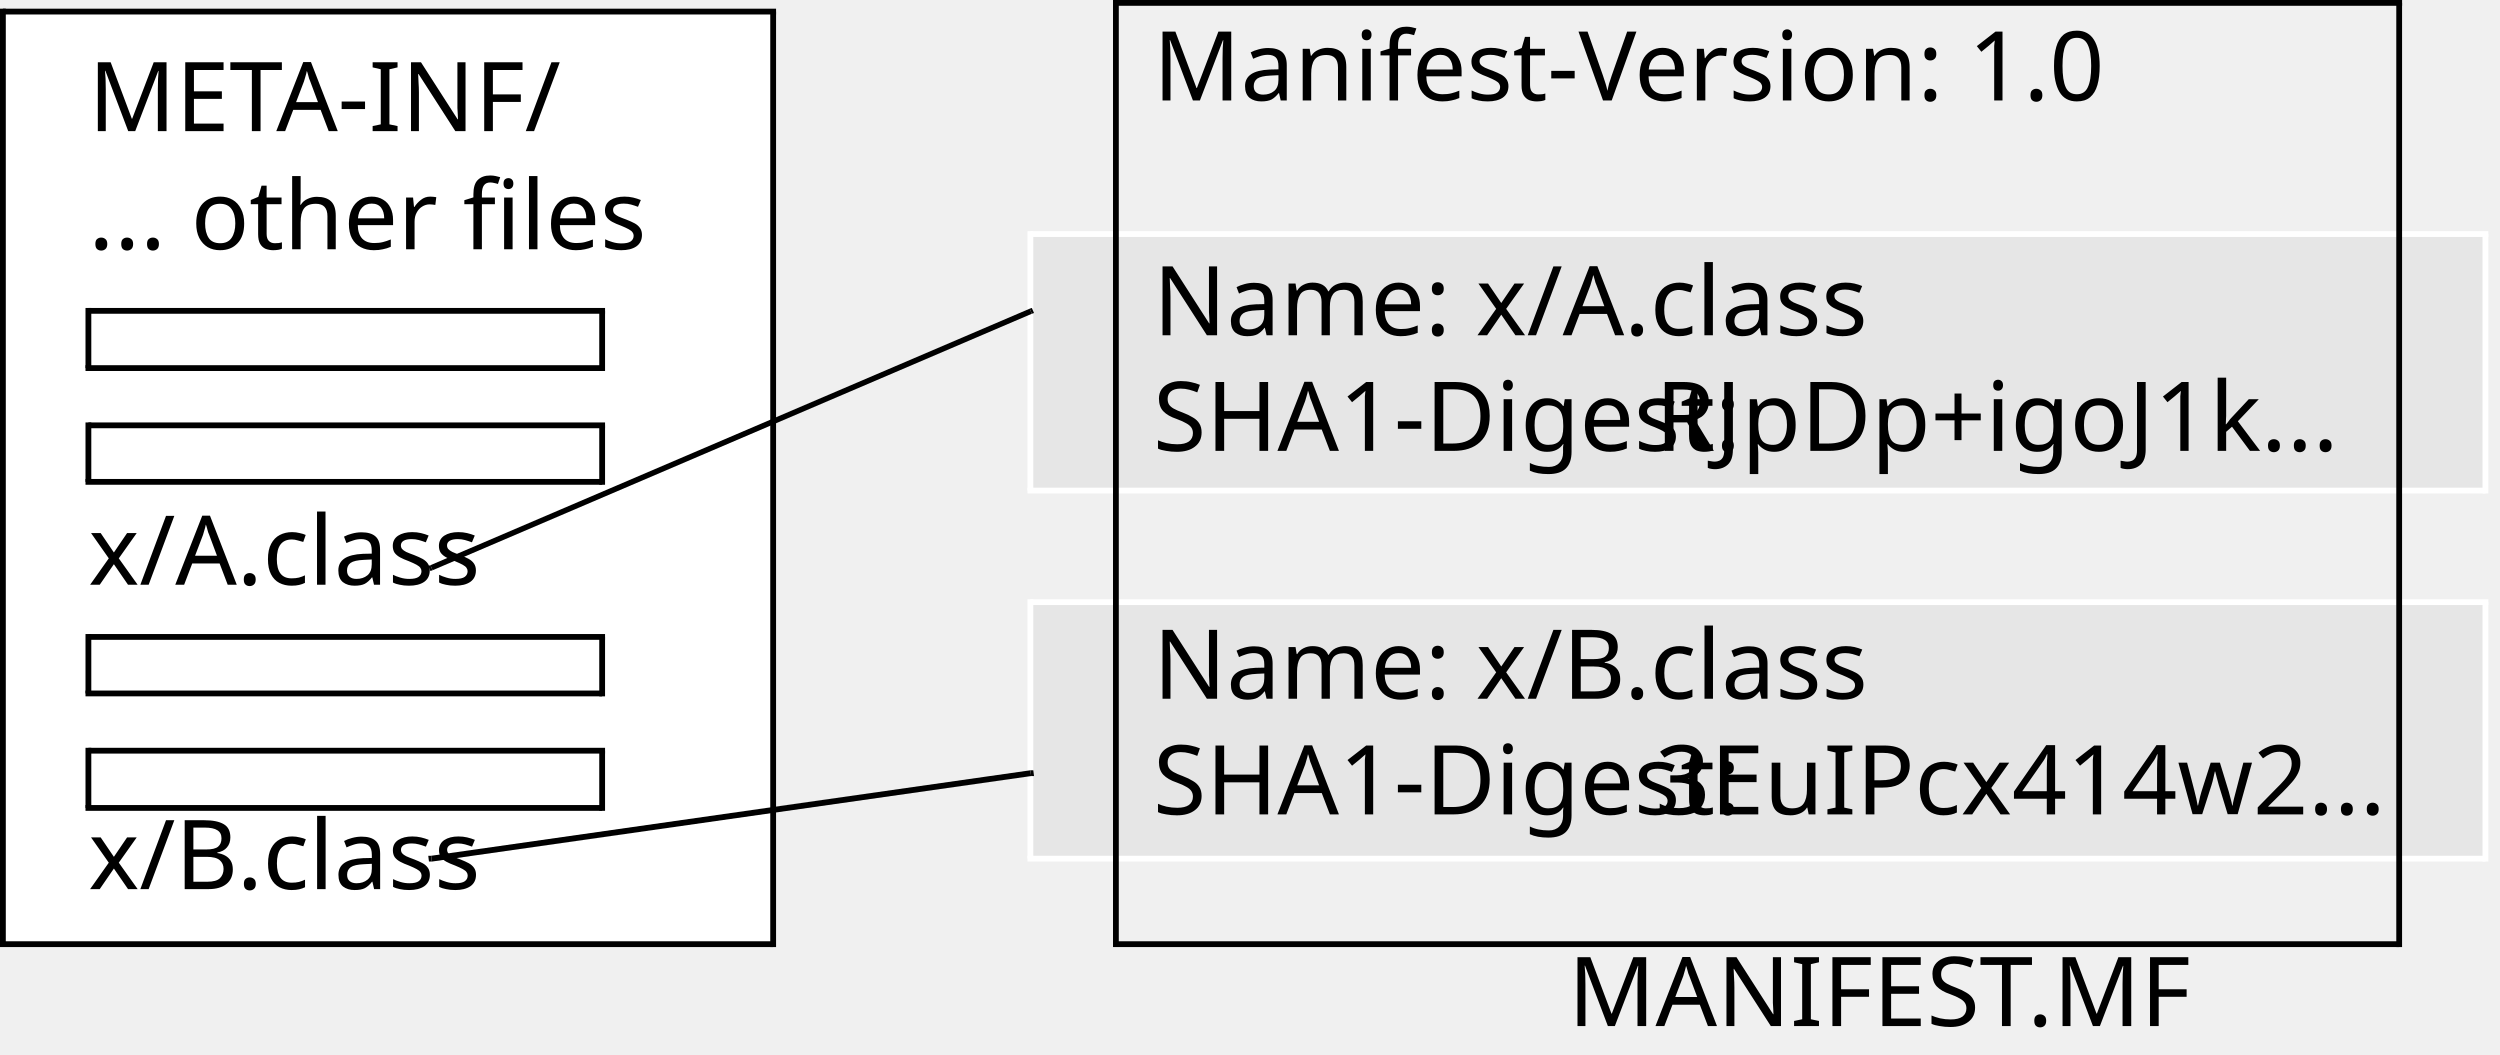
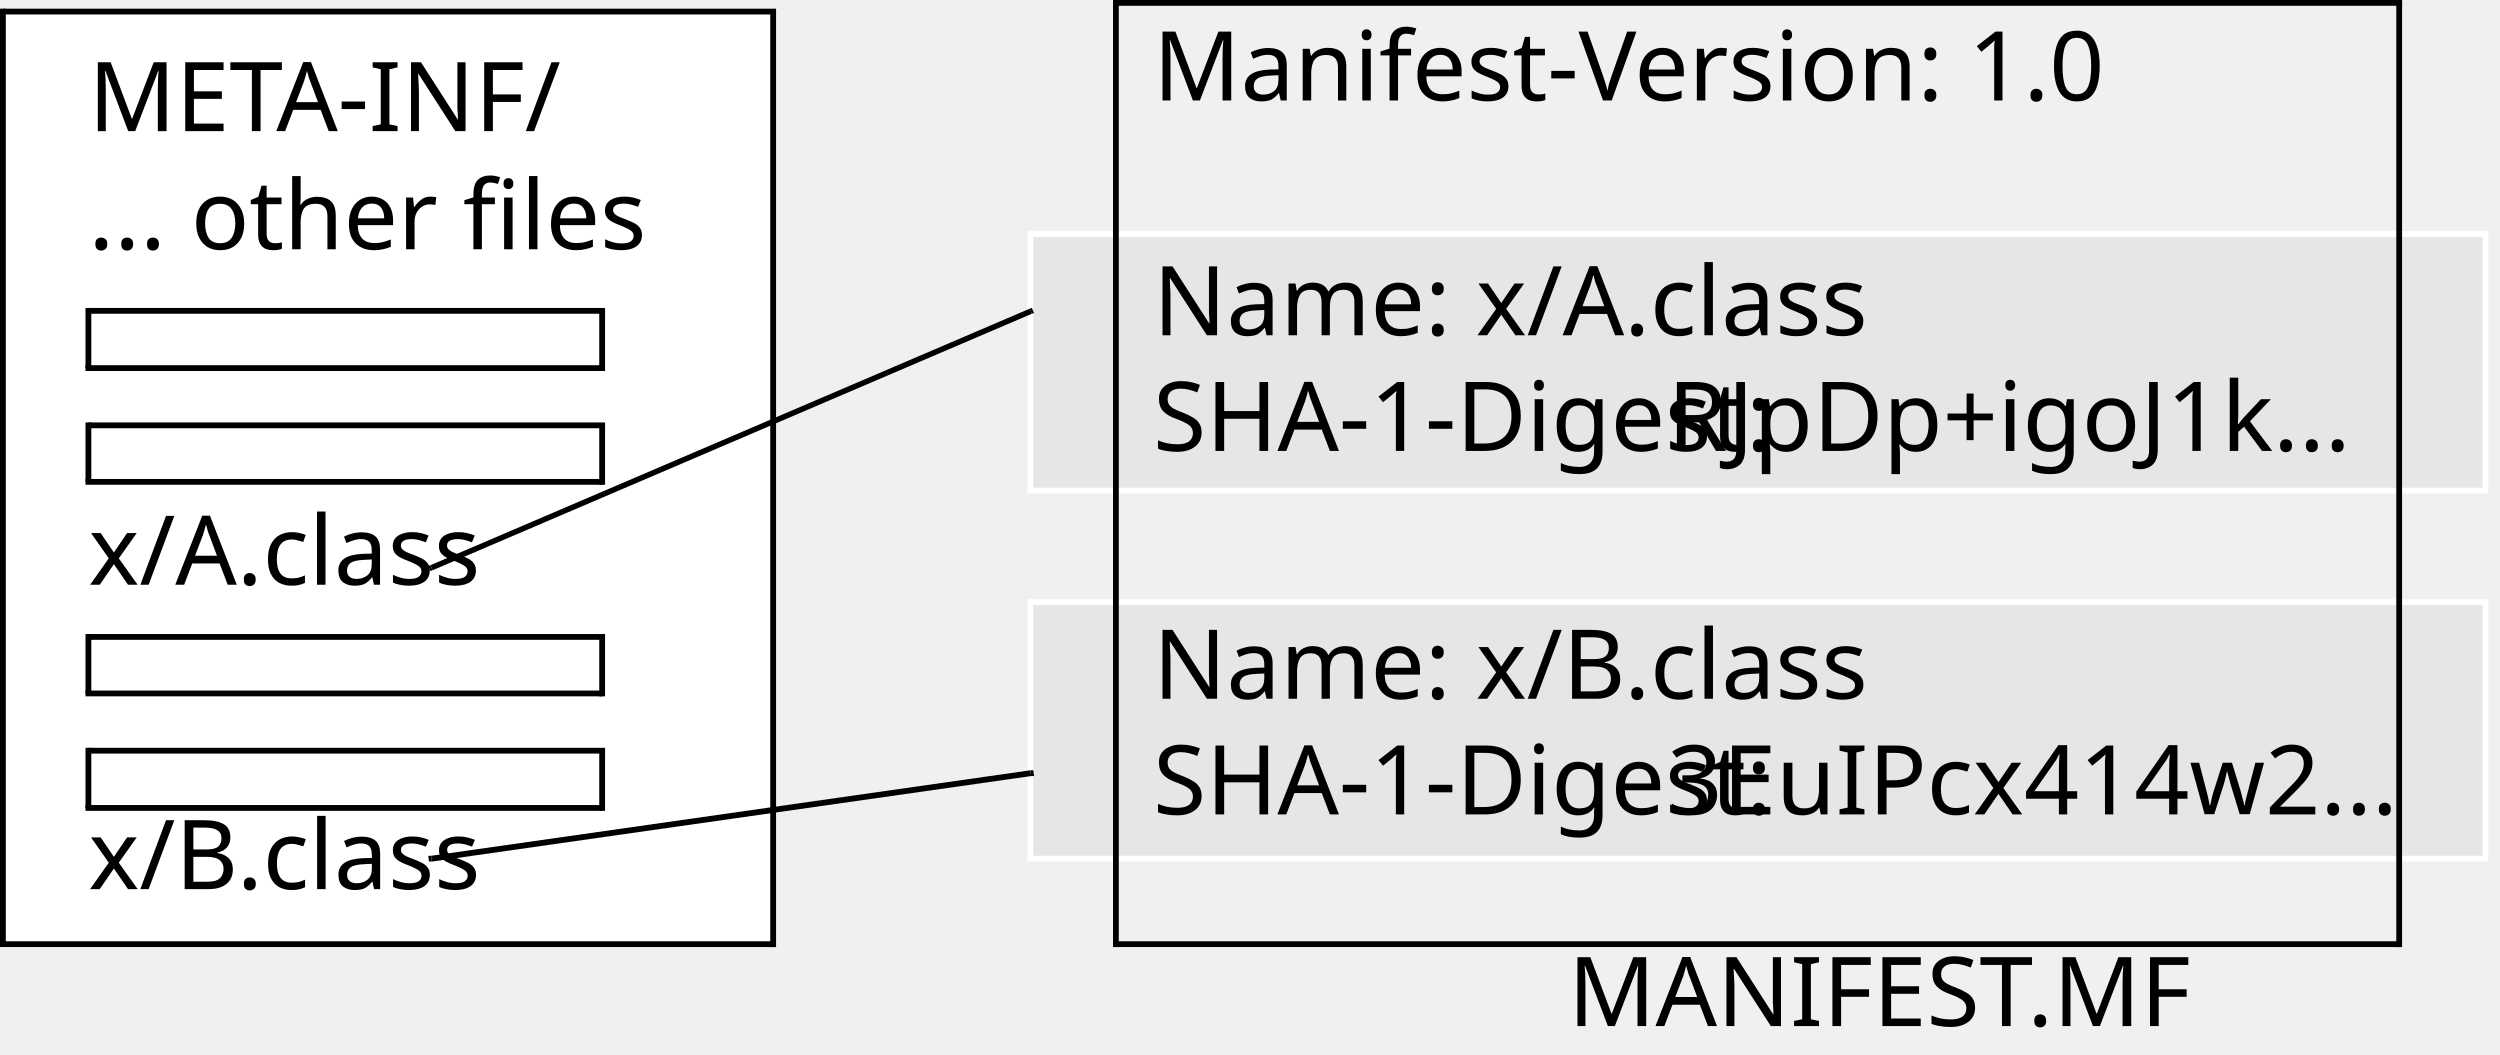
<svg xmlns="http://www.w3.org/2000/svg" version="1.1" id="Layer_1" x="0px" y="0px" width="207.007px" height="87.307px" viewBox="0 0 207.007 87.307" enable-background="new 0 0 207.007 87.307" xml:space="preserve">
  <rect x="85.32" y="49.86" fill="#E6E6E6" width="120.479" height="21.24" />
  <rect x="85.32" y="49.62" fill="#FFFFFF" width="120.721" height="0.479" />
  <rect x="205.561" y="49.86" fill="#FFFFFF" width="0.479" height="21.479" />
  <rect x="85.08" y="70.86" fill="#FFFFFF" width="120.72" height="0.479" />
  <rect x="85.08" y="49.62" fill="#FFFFFF" width="0.48" height="21.479" />
  <rect x="85.32" y="19.38" fill="#E6E6E6" width="120.479" height="21.24" />
  <rect x="85.32" y="19.14" fill="#FFFFFF" width="120.721" height="0.479" />
  <rect x="205.561" y="19.38" fill="#FFFFFF" width="0.479" height="21.479" />
  <rect x="85.08" y="40.38" fill="#FFFFFF" width="120.72" height="0.479" />
  <rect x="85.08" y="19.14" fill="#FFFFFF" width="0.48" height="21.479" />
  <rect x="0.24" y="0.96" fill="#FFFFFF" width="63.78" height="77.221" />
-   <rect x="0.24" y="0.719" width="64.02" height="0.48" />
+   <rect x="0.24" y="0.719" width="64.02" height="0.479" />
  <rect x="63.78" y="0.96" width="0.48" height="77.46" />
  <rect y="77.94" width="64.02" height="0.479" />
  <rect y="0.719" width="0.48" height="77.461" />
  <text transform="matrix(1 0 0 1 7.3203 10.8606)" font-family="'ProductusBook'" font-size="7.98">META-INF/</text>
  <rect x="92.4" y="0" width="106.5" height="0.479" />
-   <rect x="198.419" y="0.24" width="0.479" height="78.18" />
+   <rect x="198.419" y="0.24" width="0.479" height="78.181" />
  <rect x="92.16" y="77.94" width="106.5" height="0.479" />
  <rect x="92.16" y="0" width="0.479" height="78.181" />
  <text transform="matrix(1 0 0 1 129.8394 84.9602)" font-family="'ProductusBook'" font-size="7.98">MANIFEST.MF</text>
  <text transform="matrix(1 0 0 1 7.3198 20.6399)" font-family="'ProductusBook'" font-size="7.98">... other files</text>
  <text transform="matrix(1 0 0 1 95.4805 8.3196)" font-family="'ProductusOSGiBookc'" font-size="7.98">Manifest-Version: 1.0</text>
-   <text transform="matrix(1 0 0 1 95.4805 27.76)" enable-background="new    ">
-     <tspan x="0" y="0" font-family="'ProductusOSGiBookc'" font-size="7.98">Name: x/A.class</tspan>
-     <tspan x="0" y="9.576" font-family="'ProductusOSGiBookc'" font-size="7.98">SHA1-Digest:  </tspan>
-     <tspan x="41.591" y="9.576" font-family="'ProductusOSGiMonoc'" font-size="7.98">RJpDp+igoJ1k...</tspan>
-   </text>
+   <text transform="matrix(1 0 0 1 95.4805 27.76)" font-family="'ProductusOSGiBookc'" font-size="7.98">Name: x/A.class</text>
+   <text transform="matrix(1 0 0 1 95.4805 37.3362)" font-family="'ProductusOSGiBookc'" font-size="7.98">SHA-1-Digest:</text>
+   <text transform="matrix(1 0 0 1 138.0718 37.3362)" font-family="'ProductusOSGiMonoc'" font-size="7.98">RJpDp+igoJ1k...</text>
  <text transform="matrix(1 0 0 1 99.4805 58.1399)" font-family="'ProductusOSGiBookc'" font-size="7.98"> </text>
  <text transform="matrix(1 0 0 1 102.6724 58.1399)" font-family="'ProductusOSGiBookc'" font-size="7.98"> </text>
-   <text transform="matrix(1 0 0 1 95.4805 57.8596)" enable-background="new    ">
-     <tspan x="0" y="0" font-family="'ProductusOSGiBookc'" font-size="7.98">Name: x/B.class</tspan>
-     <tspan x="0" y="9.576" font-family="'ProductusOSGiBookc'" font-size="7.98">SHA1-Digest:  </tspan>
-     <tspan x="41.591" y="9.576" font-family="'ProductusOSGiMonoc'" font-size="7.98">3EuIPcx414w2...</tspan>
-   </text>
+   <text transform="matrix(1 0 0 1 95.4805 57.8596)" font-family="'ProductusOSGiBookc'" font-size="7.98">Name: x/B.class</text>
+   <text transform="matrix(1 0 0 1 95.4805 67.4358)" font-family="'ProductusOSGiBookc'" font-size="7.98">SHA-1-Digest:</text>
+   <text transform="matrix(1 0 0 1 138.0718 67.4358)" font-family="'ProductusOSGiMonoc'" font-size="7.98">3EuIPcx414w2...</text>
  <text transform="matrix(1 0 0 1 7.3203 48.4202)" font-family="'ProductusBook'" font-size="7.98">x/A.class</text>
  <text transform="matrix(1 0 0 1 7.3203 73.6204)" font-family="'ProductusBook'" font-size="7.98">x/B.class</text>
  <polyline points="35.64,46.8 35.46,46.86 35.64,47.281 35.82,47.219 " />
  <polyline points="85.26,25.56 85.44,25.5 85.62,25.92 85.44,25.98 " />
  <polyline points="35.64,46.8 35.82,47.219 85.44,25.98 85.26,25.56 " />
  <polyline points="85.38,64.26 85.62,64.26 85.561,63.781 85.32,63.781 " />
  <polyline points="35.76,71.34 35.52,71.34 35.46,70.86 35.7,70.86 " />
  <polyline points="85.38,64.26 85.32,63.781 35.7,70.86 35.76,71.34 " />
  <rect x="7.32" y="25.74" fill="#FFFFFF" width="42.54" height="4.738" />
  <rect x="7.32" y="25.5" width="42.78" height="0.479" />
  <rect x="49.62" y="25.74" width="0.48" height="4.979" />
  <rect x="7.08" y="30.24" width="42.78" height="0.479" />
  <rect x="7.08" y="25.5" width="0.48" height="4.979" />
  <rect x="7.32" y="35.219" fill="#FFFFFF" width="42.54" height="4.681" />
  <rect x="7.32" y="34.98" width="42.78" height="0.479" />
  <rect x="49.62" y="35.219" width="0.48" height="4.921" />
  <rect x="7.08" y="39.66" width="42.78" height="0.479" />
  <rect x="7.08" y="34.98" width="0.48" height="4.92" />
-   <rect x="7.32" y="52.74" fill="#FFFFFF" width="42.54" height="4.68" />
+   <rect x="7.32" y="52.74" fill="#FFFFFF" width="42.54" height="4.681" />
  <rect x="7.32" y="52.5" width="42.78" height="0.479" />
-   <rect x="49.62" y="52.74" width="0.48" height="4.92" />
+   <rect x="49.62" y="52.74" width="0.48" height="4.921" />
  <rect x="7.08" y="57.18" width="42.78" height="0.479" />
  <rect x="7.08" y="52.5" width="0.48" height="4.92" />
-   <rect x="7.32" y="62.16" fill="#FFFFFF" width="42.54" height="4.738" />
+   <rect x="7.32" y="62.16" fill="#FFFFFF" width="42.54" height="4.737" />
  <rect x="7.32" y="61.92" width="42.78" height="0.479" />
  <rect x="49.62" y="62.16" width="0.48" height="4.979" />
  <rect x="7.08" y="66.66" width="42.78" height="0.479" />
  <rect x="7.08" y="61.92" width="0.48" height="4.979" />
</svg>
